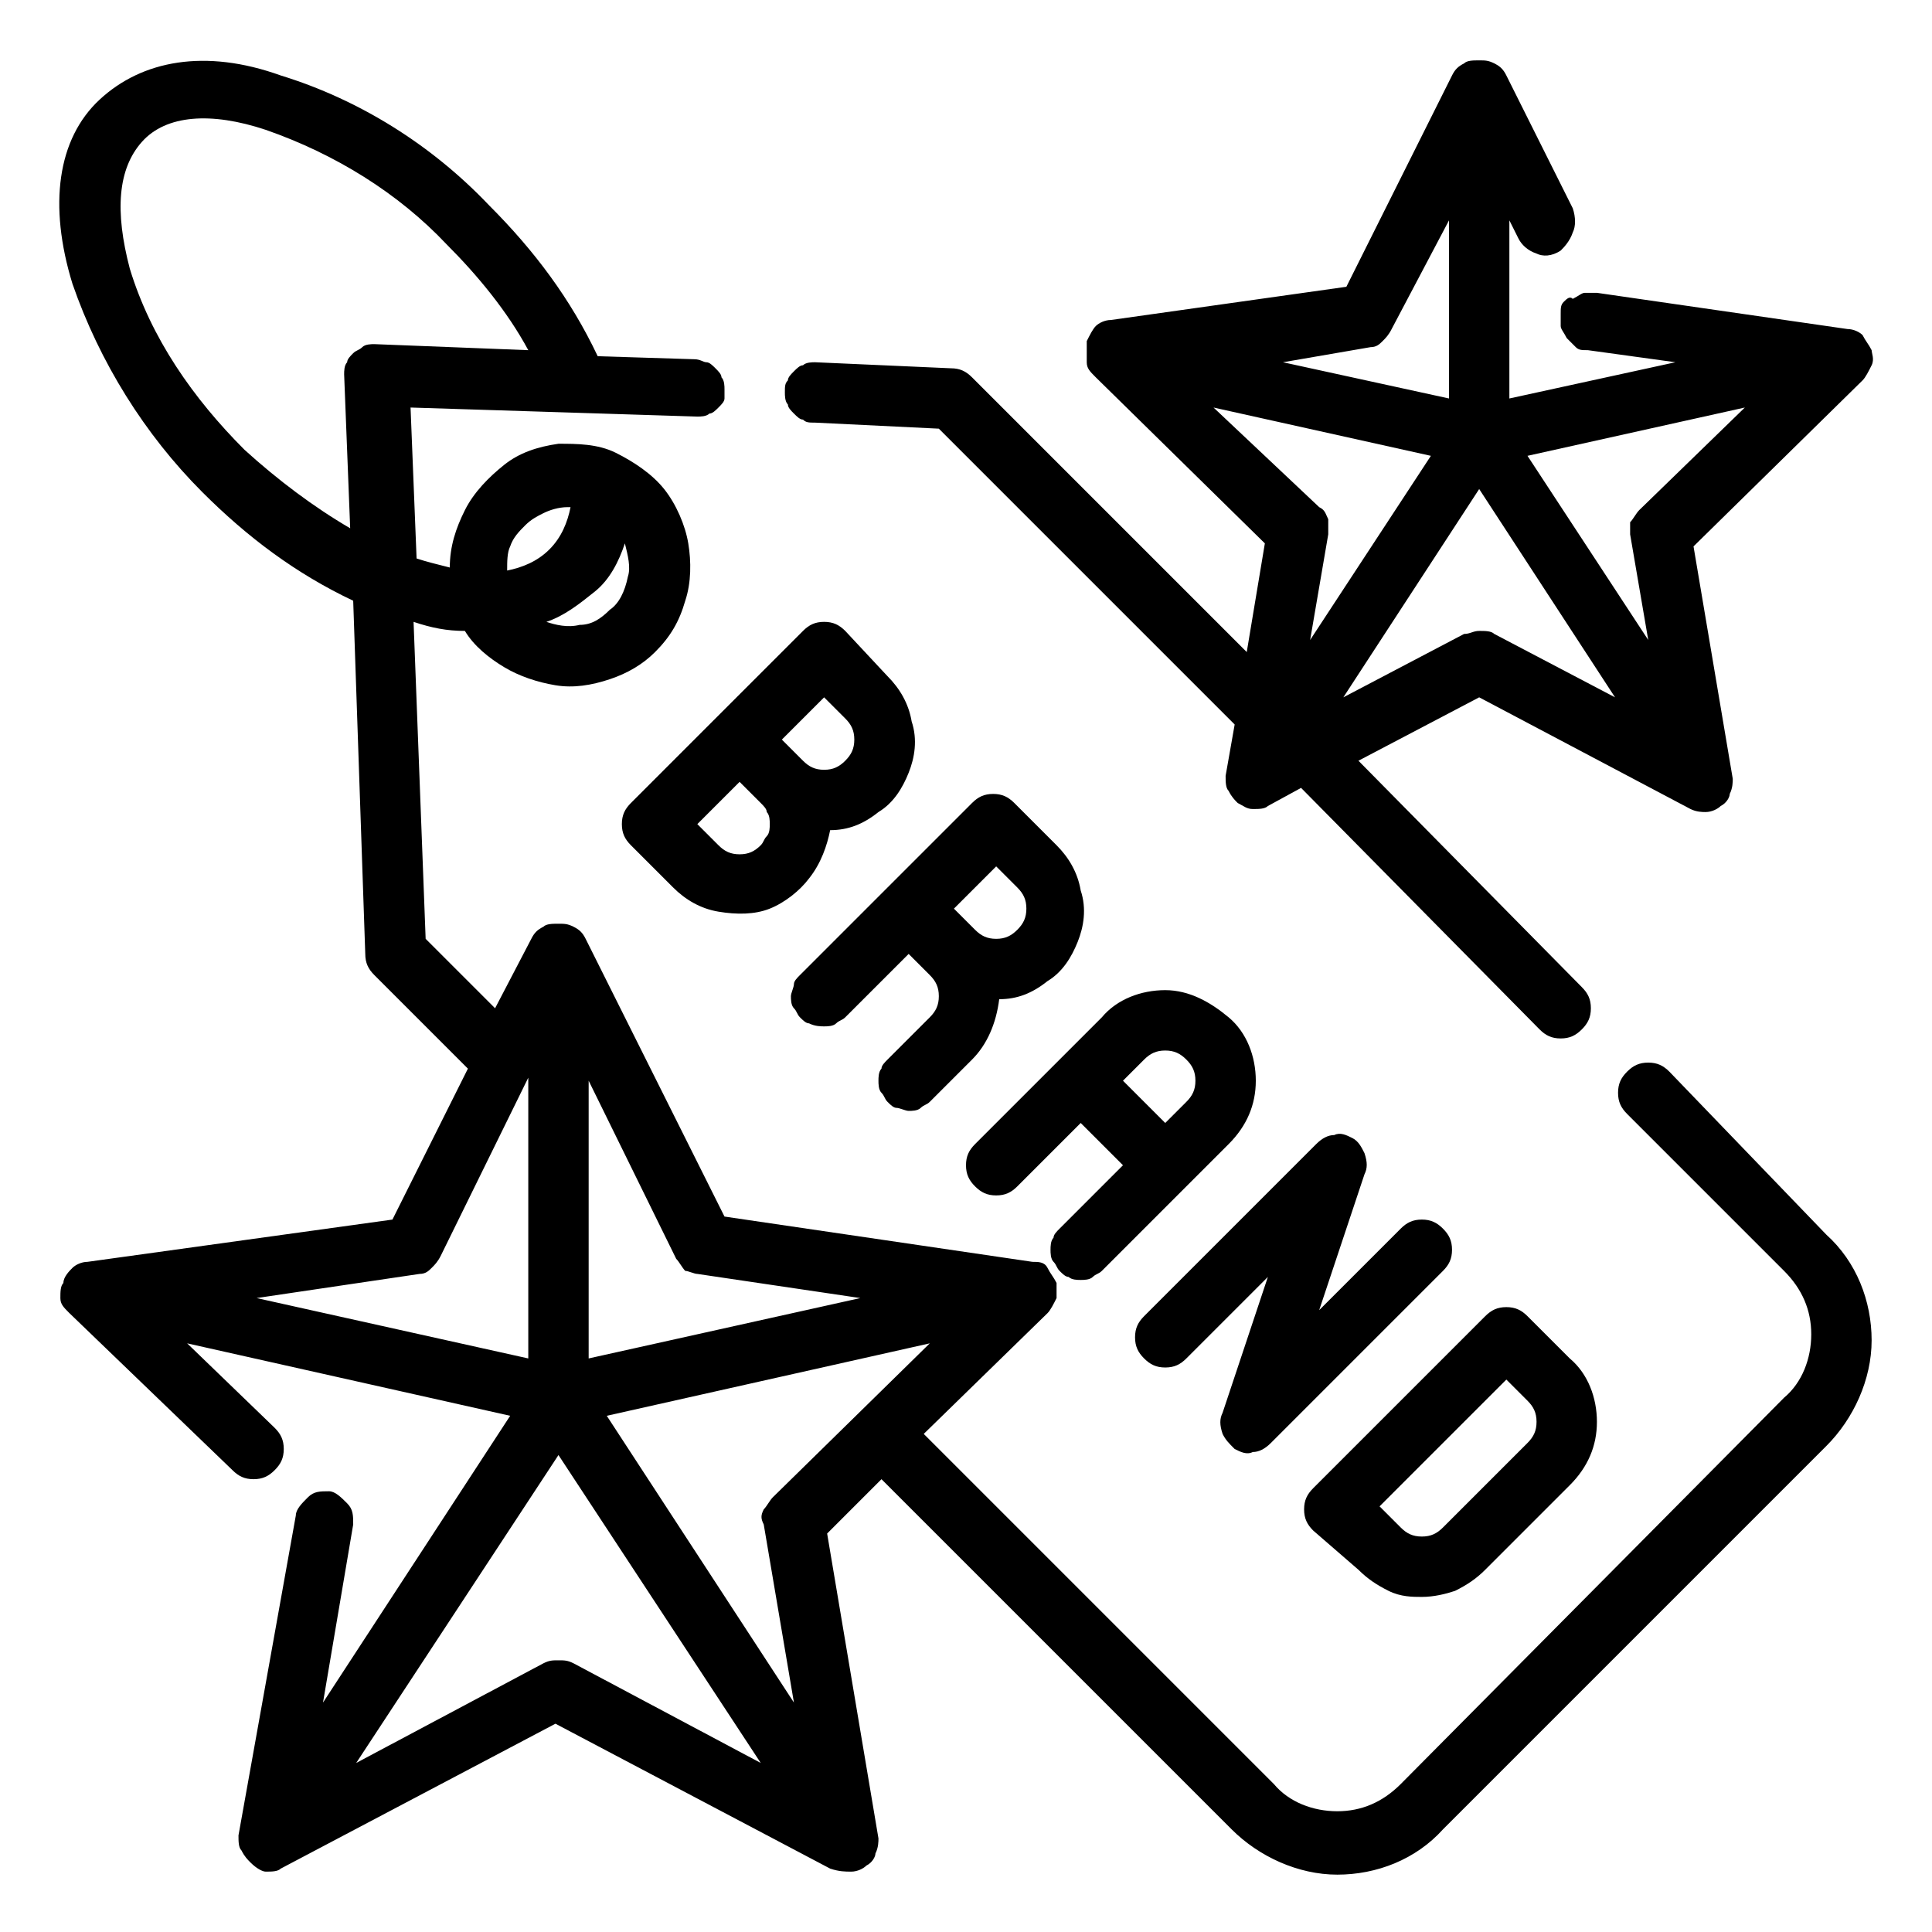
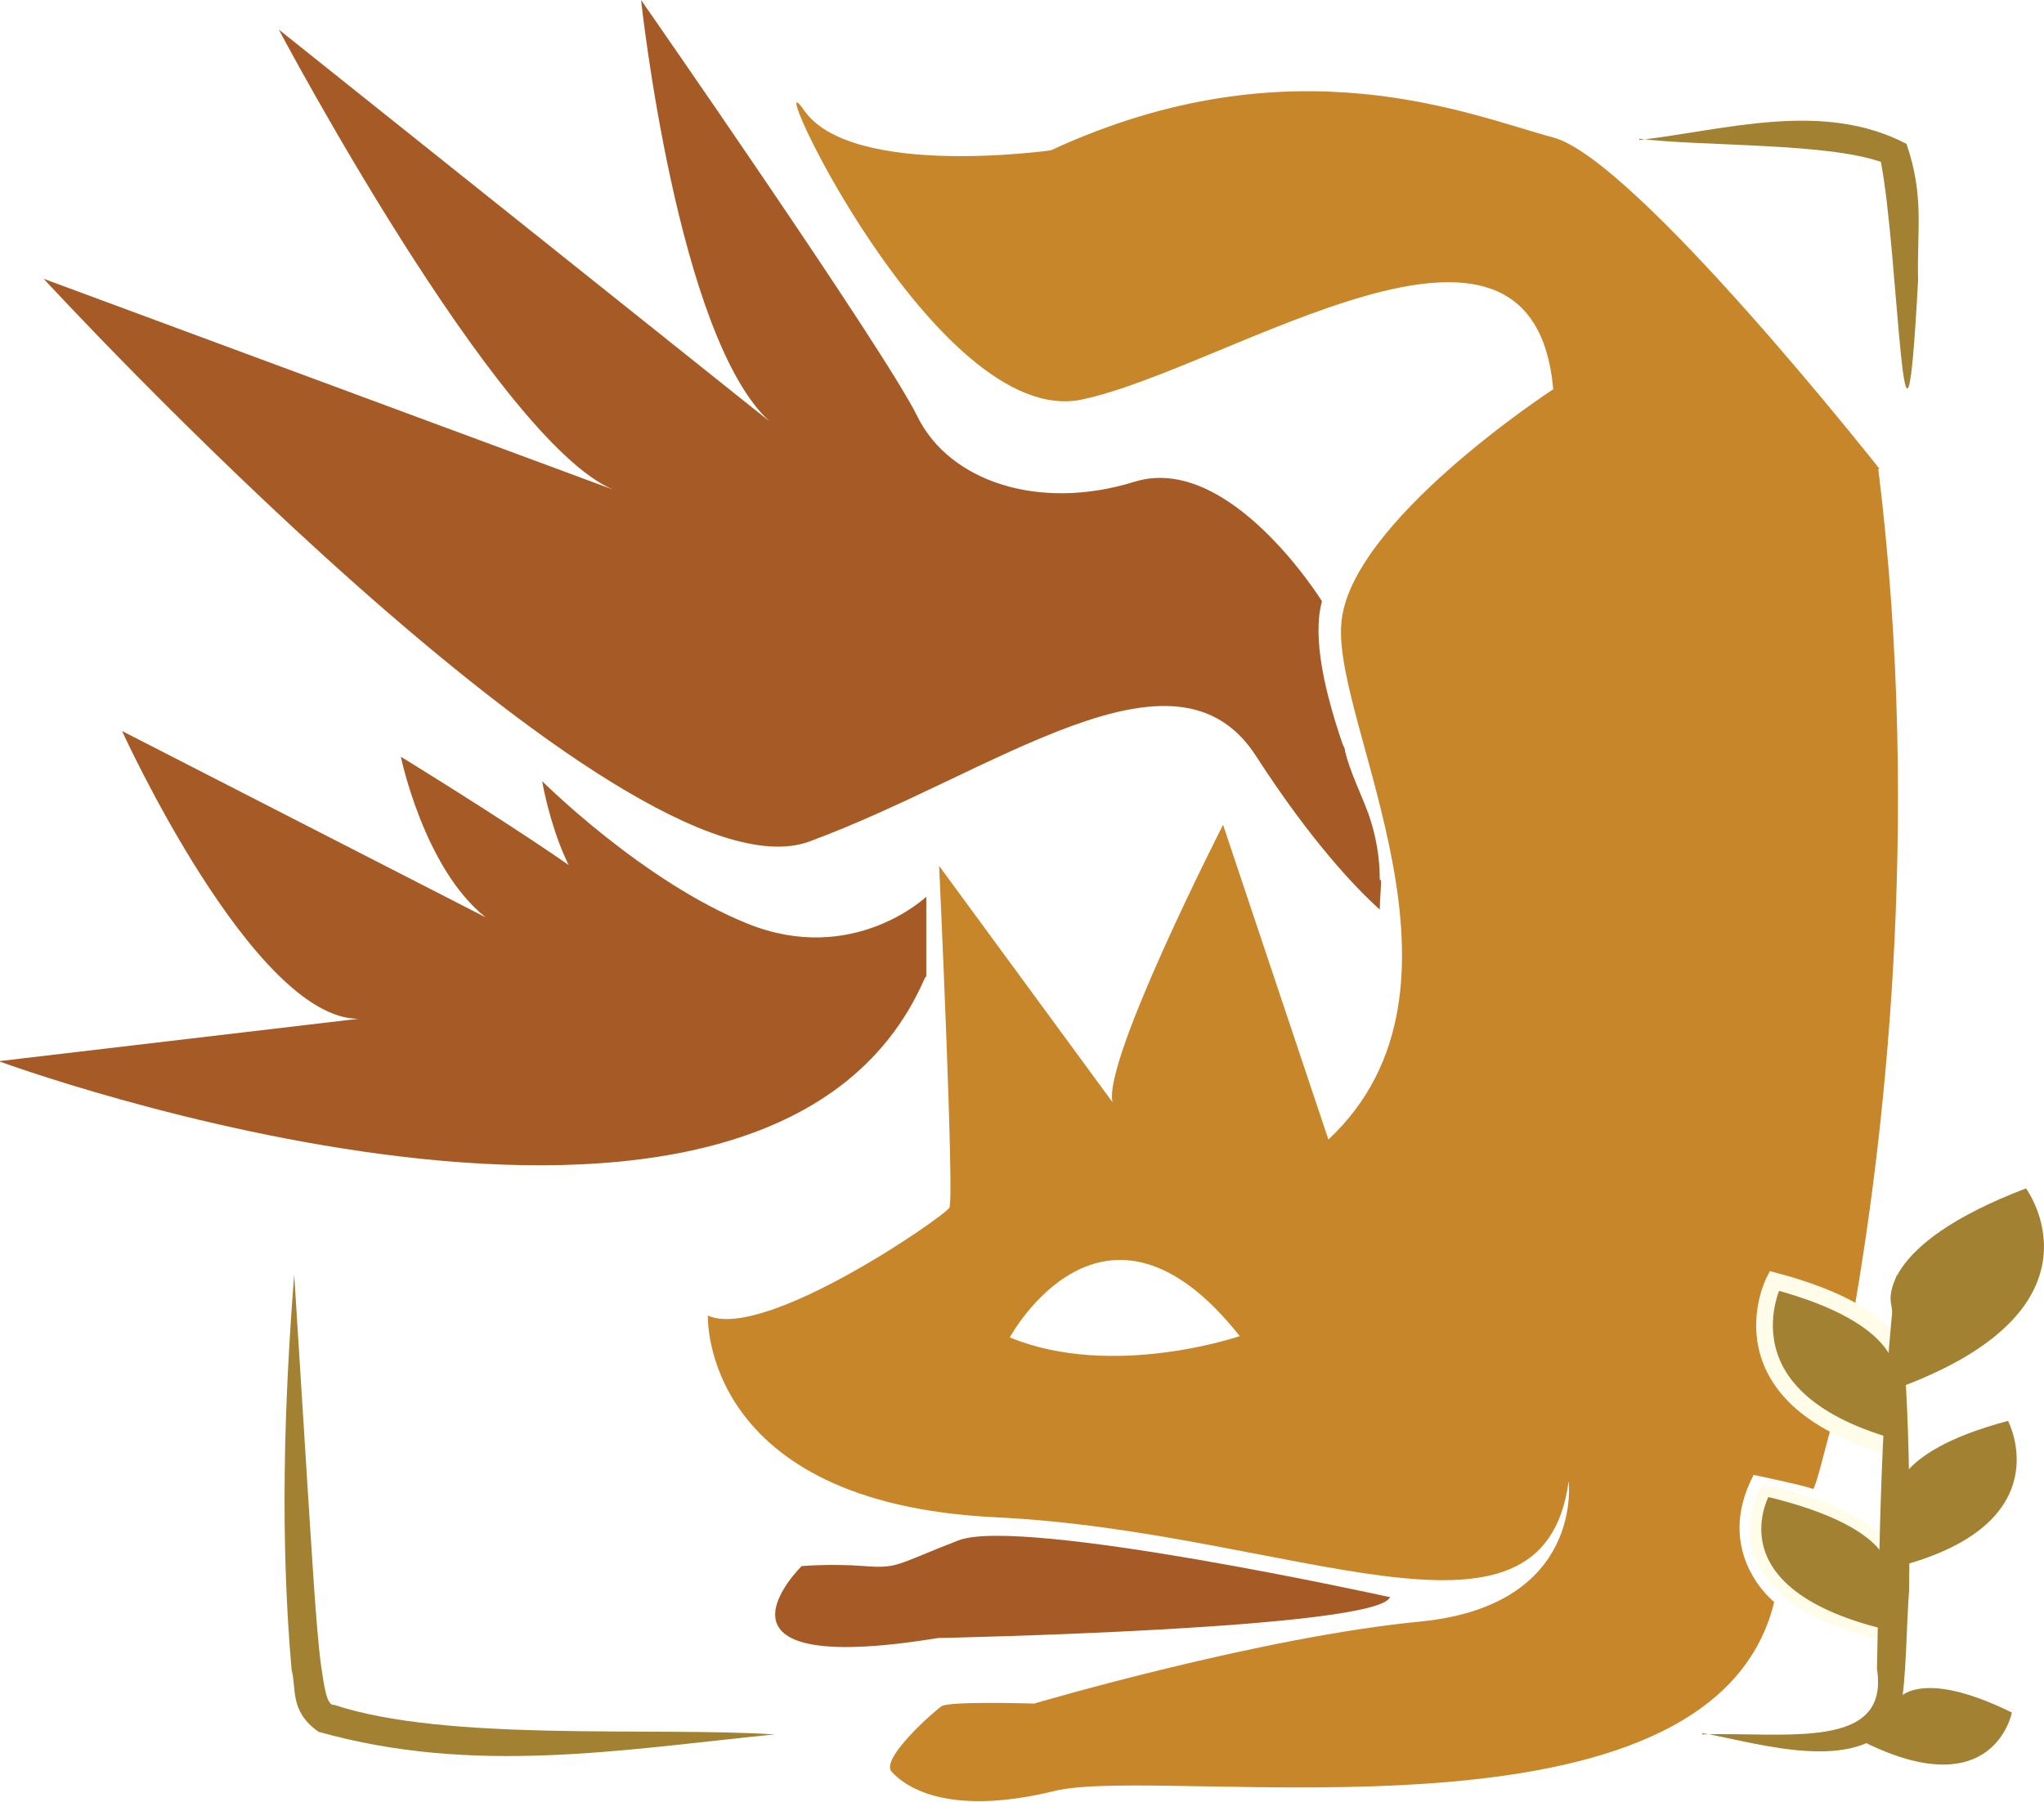
- <svg xmlns="http://www.w3.org/2000/svg" version="1.1" id="Layer_1" x="0px" y="0px" viewBox="0 0 64 64" style="enable-background:new 0 0 64 64;" xml:space="preserve">
+ <svg xmlns="http://www.w3.org/2000/svg" id="Layer_1" data-name="Layer 1" viewBox="0 0 15.91 14.02">
  <defs>
-     <linearGradient id="logo-gradient" x1="50%" y1="0%" x2="50%" y2="100%">
-       <stop offset="0%" stop-color="color-1">
-         <animate attributeName="stop-color" values="#5200ff; #17404e; #5200ff" dur="4s" repeatCount="indefinite" />
-       </stop>
-       <stop offset="50%" stop-color="color-2">
-         <animate attributeName="stop-color" values="#17404e; #5200ff; #17404e" dur="6s" repeatCount="indefinite" />
-       </stop>
-       <stop offset="100%" stop-color="color-3">
-         <animate attributeName="stop-color" values="#5200ff; #17404e; #5200ff" dur="4s" repeatCount="indefinite" />
-       </stop>
-     </linearGradient>
+     <style>
+       .cls-1 {
+         stroke-width: .13px;
+       }
+ 
+       .cls-1, .cls-2, .cls-3 {
+         fill: #a38133;
+       }
+ 
+       .cls-1, .cls-3 {
+         stroke: #fffce9;
+         stroke-miterlimit: 10;
+       }
+ 
+       .cls-4 {
+         fill: #c7862a;
+       }
+ 
+       .cls-5 {
+         fill: #a65b26;
+       }
+ 
+       .cls-3 {
+         stroke-width: .09px;
+       }
+     </style>
  </defs>
-   <g fill="url('#logo-gradient')">
-     <path d="M27,14l4.1,0.2l9.8,9.8l-0.3,1.7c0,0.2,0,0.4,0.1,0.5c0.1,0.2,0.2,0.3,0.3,0.4c0.2,0.1,0.3,0.2,0.5,0.2   c0.2,0,0.4,0,0.5-0.1l1.1-0.6l7.9,8c0.2,0.2,0.4,0.3,0.7,0.3c0.3,0,0.5-0.1,0.7-0.3c0.2-0.2,0.3-0.4,0.3-0.7s-0.1-0.5-0.3-0.7   L45,25.2l4-2.1l7,3.7c0.2,0.1,0.4,0.1,0.5,0.1c0.2,0,0.4-0.1,0.5-0.2c0.2-0.1,0.3-0.3,0.3-0.4c0.1-0.2,0.1-0.4,0.1-0.5l-1.3-7.7   l5.6-5.5c0.1-0.1,0.2-0.3,0.3-0.5s0-0.4,0-0.5c-0.1-0.2-0.2-0.3-0.3-0.5c-0.1-0.1-0.3-0.2-0.5-0.2l-8.3-1.2c-0.1,0-0.3,0-0.4,0   c-0.1,0-0.2,0.1-0.4,0.2C52,9.8,51.9,9.9,51.8,10c-0.1,0.1-0.1,0.2-0.1,0.4c0,0.1,0,0.3,0,0.4c0,0.1,0.1,0.2,0.2,0.4   c0.1,0.1,0.2,0.2,0.3,0.3c0.1,0.1,0.2,0.1,0.4,0.1l2.9,0.4L50,13.2V7.3l0.3,0.6c0.1,0.2,0.3,0.4,0.6,0.5c0.2,0.1,0.5,0.1,0.8-0.1   C51.8,8.2,52,8,52.1,7.7c0.1-0.2,0.1-0.5,0-0.8l-2.2-4.4c-0.1-0.2-0.2-0.3-0.4-0.4S49.2,2,49,2c-0.2,0-0.4,0-0.5,0.1   c-0.2,0.1-0.3,0.2-0.4,0.4l-3.5,7l-7.8,1.1c-0.2,0-0.4,0.1-0.5,0.2c-0.1,0.1-0.2,0.3-0.3,0.5C36,11.6,36,11.8,36,12   c0,0.2,0.1,0.3,0.3,0.5l5.6,5.5l-0.6,3.6l-9.1-9.1c-0.2-0.2-0.4-0.3-0.7-0.3L27,12c-0.1,0-0.3,0-0.4,0.1c-0.1,0-0.2,0.1-0.3,0.2   c-0.1,0.1-0.2,0.2-0.2,0.3C26,12.7,26,12.8,26,13c0,0.1,0,0.3,0.1,0.4c0,0.1,0.1,0.2,0.2,0.3c0.1,0.1,0.2,0.2,0.3,0.2   C26.7,14,26.8,14,27,14z M48.5,21l-4,2.1l4.5-6.9l4.5,6.9l-4-2.1c-0.1-0.1-0.3-0.1-0.5-0.1S48.7,21,48.5,21z M54,17.7l0.6,3.5   l-4-6.1l7.2-1.6l-3.5,3.4c-0.1,0.1-0.2,0.3-0.3,0.4C54,17.4,54,17.6,54,17.7L54,17.7z M45.4,11.5c0.2,0,0.3-0.1,0.4-0.2   c0.1-0.1,0.2-0.2,0.3-0.4L48,7.3v5.9l-5.5-1.2L45.4,11.5z M40.2,13.5l7.2,1.6l-4,6.1l0.6-3.5c0-0.2,0-0.3,0-0.5   c-0.1-0.2-0.1-0.3-0.3-0.4L40.2,13.5z" />
-     <path d="M55.3,35.5c-0.2-0.2-0.4-0.3-0.7-0.3c-0.3,0-0.5,0.1-0.7,0.3s-0.3,0.4-0.3,0.7c0,0.3,0.1,0.5,0.3,0.7l5.2,5.2   c0.6,0.6,0.9,1.3,0.9,2.1s-0.3,1.6-0.9,2.1L46.4,59.1c-0.6,0.6-1.3,0.9-2.1,0.9c-0.8,0-1.6-0.3-2.1-0.9L30.6,47.5l4.1-4   c0.1-0.1,0.2-0.3,0.3-0.5c0-0.2,0-0.4,0-0.5c-0.1-0.2-0.2-0.3-0.3-0.5s-0.3-0.2-0.5-0.2L24,40.3l-4.6-9.2c-0.1-0.2-0.2-0.3-0.4-0.4   c-0.2-0.1-0.3-0.1-0.5-0.1s-0.4,0-0.5,0.1c-0.2,0.1-0.3,0.2-0.4,0.4l-1.2,2.3l-2.3-2.3l-0.4-10.5c0.6,0.2,1.1,0.3,1.7,0.3   c0.3,0.5,0.8,0.9,1.3,1.2c0.5,0.3,1.1,0.5,1.7,0.6c0.6,0.1,1.2,0,1.8-0.2c0.6-0.2,1.1-0.5,1.5-0.9c0.5-0.5,0.8-1,1-1.7   c0.2-0.6,0.2-1.3,0.1-1.9c-0.1-0.6-0.4-1.3-0.8-1.8c-0.4-0.5-1-0.9-1.6-1.2c-0.6-0.3-1.3-0.3-1.9-0.3c-0.7,0.1-1.3,0.3-1.8,0.7   c-0.5,0.4-1,0.9-1.3,1.5c-0.3,0.6-0.5,1.2-0.5,1.9c-0.4-0.1-0.8-0.2-1.1-0.3l-0.2-5l9.5,0.3c0.1,0,0.3,0,0.4-0.1   c0.1,0,0.2-0.1,0.3-0.2c0.1-0.1,0.2-0.2,0.2-0.3C24,13.1,24,13,24,12.9c0-0.1,0-0.3-0.1-0.4c0-0.1-0.1-0.2-0.2-0.3   c-0.1-0.1-0.2-0.2-0.3-0.2s-0.2-0.1-0.4-0.1l-3.2-0.1c-0.9-1.9-2.1-3.5-3.6-5c-1.9-2-4.3-3.5-6.9-4.3C6.8,1.6,4.7,2,3.3,3.3   S1.6,6.8,2.4,9.4c0.9,2.6,2.4,5,4.3,6.9c1.5,1.5,3.1,2.7,5,3.6l0.4,11.7c0,0.3,0.1,0.5,0.3,0.7l3.1,3.1l-2.5,5L2.9,41.8   c-0.2,0-0.4,0.1-0.5,0.2c-0.1,0.1-0.3,0.3-0.3,0.5C2,42.6,2,42.8,2,43c0,0.2,0.1,0.3,0.3,0.5l5.4,5.2C7.9,48.9,8.1,49,8.4,49   c0.3,0,0.5-0.1,0.7-0.3c0.2-0.2,0.3-0.4,0.3-0.7c0-0.3-0.1-0.5-0.3-0.7l-2.9-2.8l10.7,2.4l-6.2,9.5l1-5.9c0-0.3,0-0.5-0.2-0.7   c-0.2-0.2-0.4-0.4-0.6-0.4c-0.3,0-0.5,0-0.7,0.2c-0.2,0.2-0.4,0.4-0.4,0.6L7.9,60.8c0,0.2,0,0.4,0.1,0.5c0.1,0.2,0.2,0.3,0.3,0.4   C8.5,61.9,8.7,62,8.8,62c0.2,0,0.4,0,0.5-0.1l9.1-4.8l9.1,4.8C27.8,62,28,62,28.2,62c0.2,0,0.4-0.1,0.5-0.2   c0.2-0.1,0.3-0.3,0.3-0.4c0.1-0.2,0.1-0.4,0.1-0.5l-1.7-10.1l1.8-1.8l11.6,11.6c0.9,0.9,2.2,1.5,3.5,1.5s2.6-0.5,3.5-1.5l12.7-12.7   c0.9-0.9,1.5-2.2,1.5-3.5c0-1.3-0.5-2.6-1.5-3.5L55.3,35.5z M20.2,20.2c-0.3,0.3-0.6,0.5-1,0.5c-0.4,0.1-0.8,0-1.1-0.1   c0.6-0.2,1.1-0.6,1.6-1c0.5-0.4,0.8-1,1-1.6c0.1,0.4,0.2,0.8,0.1,1.1C20.7,19.6,20.5,20,20.2,20.2L20.2,20.2z M17.4,17.4   c0.2-0.2,0.4-0.3,0.6-0.4c0.2-0.1,0.5-0.2,0.8-0.2c0,0,0.1,0,0.1,0c-0.1,0.5-0.3,1-0.7,1.4c-0.4,0.4-0.9,0.6-1.4,0.7   c0-0.3,0-0.6,0.1-0.8C17,17.8,17.2,17.6,17.4,17.4z M8.1,14.9c-1.7-1.7-3.1-3.7-3.8-6C3.8,7,3.9,5.6,4.7,4.7s2.3-1,4.1-0.4   c2.3,0.8,4.4,2.1,6,3.8c1,1,2,2.2,2.7,3.5l-5.1-0.2c-0.1,0-0.3,0-0.4,0.1c-0.1,0.1-0.2,0.1-0.3,0.2c-0.1,0.1-0.2,0.2-0.2,0.3   c-0.1,0.1-0.1,0.3-0.1,0.4l0.2,5.1C10.4,16.8,9.2,15.9,8.1,14.9L8.1,14.9z M23.1,42.2l5.4,0.8l-9,2v-9.2l2.9,5.9   c0.1,0.1,0.2,0.3,0.3,0.4C22.8,42.1,23,42.2,23.1,42.2z M8.5,43l5.4-0.8c0.2,0,0.3-0.1,0.4-0.2c0.1-0.1,0.2-0.2,0.3-0.4l2.9-5.9V45   L8.5,43z M18,55.1l-6.2,3.3l6.7-10.2l6.7,10.2L19,55.1C18.8,55,18.7,55,18.5,55S18.2,55,18,55.1L18,55.1z M25.3,50.5l1,5.9   l-6.2-9.5l10.7-2.4l-5.2,5.1c-0.1,0.1-0.2,0.3-0.3,0.4C25.2,50.2,25.2,50.3,25.3,50.5L25.3,50.5z" />
-     <g>
-       <path d="M27.5,27.5c0.6,0,1.1-0.2,1.6-0.6c0.5-0.3,0.8-0.8,1-1.3c0.2-0.5,0.3-1.1,0.1-1.7c-0.1-0.6-0.4-1.1-0.8-1.5L28,20.9    c-0.2-0.2-0.4-0.3-0.7-0.3c-0.3,0-0.5,0.1-0.7,0.3l-5.7,5.7c-0.2,0.2-0.3,0.4-0.3,0.7c0,0.3,0.1,0.5,0.3,0.7l1.4,1.4    c0.4,0.4,0.9,0.7,1.5,0.8c0.6,0.1,1.2,0.1,1.7-0.1c0.5-0.2,1-0.6,1.3-1C27.2,28.6,27.4,28,27.5,27.5L27.5,27.5z M27.3,23.1    l0.7,0.7c0.2,0.2,0.3,0.4,0.3,0.7c0,0.3-0.1,0.5-0.3,0.7c-0.2,0.2-0.4,0.3-0.7,0.3c-0.3,0-0.5-0.1-0.7-0.3l-0.7-0.7L27.3,23.1z     M25.2,28c-0.2,0.2-0.4,0.3-0.7,0.3S24,28.2,23.8,28l-0.7-0.7l1.4-1.4l0.7,0.7c0.1,0.1,0.2,0.2,0.2,0.3c0.1,0.1,0.1,0.3,0.1,0.4    c0,0.1,0,0.3-0.1,0.4C25.3,27.8,25.3,27.9,25.2,28L25.2,28z" />
-       <path d="M29.4,35.1c-0.1,0.1-0.2,0.2-0.2,0.3c-0.1,0.1-0.1,0.3-0.1,0.4c0,0.1,0,0.3,0.1,0.4c0.1,0.1,0.1,0.2,0.2,0.3    c0.1,0.1,0.2,0.2,0.3,0.2s0.3,0.1,0.4,0.1c0.1,0,0.3,0,0.4-0.1c0.1-0.1,0.2-0.1,0.3-0.2l1.4-1.4c0.5-0.5,0.8-1.2,0.9-2    c0.6,0,1.1-0.2,1.6-0.6c0.5-0.3,0.8-0.8,1-1.3c0.2-0.5,0.3-1.1,0.1-1.7c-0.1-0.6-0.4-1.1-0.8-1.5l-1.4-1.4    c-0.2-0.2-0.4-0.3-0.7-0.3c-0.3,0-0.5,0.1-0.7,0.3l-5.7,5.7c-0.1,0.1-0.2,0.2-0.2,0.3s-0.1,0.3-0.1,0.4c0,0.1,0,0.3,0.1,0.4    c0.1,0.1,0.1,0.2,0.2,0.3c0.1,0.1,0.2,0.2,0.3,0.2C27,34,27.2,34,27.3,34c0.1,0,0.3,0,0.4-0.1c0.1-0.1,0.2-0.1,0.3-0.2l2.1-2.1    l0.7,0.7c0.2,0.2,0.3,0.4,0.3,0.7c0,0.3-0.1,0.5-0.3,0.7L29.4,35.1z M33,28.7l0.7,0.7c0.2,0.2,0.3,0.4,0.3,0.7s-0.1,0.5-0.3,0.7    c-0.2,0.2-0.4,0.3-0.7,0.3s-0.5-0.1-0.7-0.3l-0.7-0.7L33,28.7z" />
-       <path d="M35.1,40.7c-0.1,0.1-0.2,0.2-0.2,0.3c-0.1,0.1-0.1,0.3-0.1,0.4c0,0.1,0,0.3,0.1,0.4c0.1,0.1,0.1,0.2,0.2,0.3    c0.1,0.1,0.2,0.2,0.3,0.2c0.1,0.1,0.3,0.1,0.4,0.1c0.1,0,0.3,0,0.4-0.1c0.1-0.1,0.2-0.1,0.3-0.2l4.2-4.2c0.6-0.6,0.9-1.3,0.9-2.1    c0-0.8-0.3-1.6-0.9-2.1c-0.6-0.5-1.3-0.9-2.1-0.9c-0.8,0-1.6,0.3-2.1,0.9l-4.2,4.2c-0.2,0.2-0.3,0.4-0.3,0.7    c0,0.3,0.1,0.5,0.3,0.7c0.2,0.2,0.4,0.3,0.7,0.3c0.3,0,0.5-0.1,0.7-0.3l2.1-2.1l1.4,1.4L35.1,40.7z M37.2,35.8l0.7-0.7    c0.2-0.2,0.4-0.3,0.7-0.3c0.3,0,0.5,0.1,0.7,0.3c0.2,0.2,0.3,0.4,0.3,0.7c0,0.3-0.1,0.5-0.3,0.7l-0.7,0.7L37.2,35.8z" />
-       <path d="M40.9,48c0.2,0.1,0.4,0.2,0.6,0.1c0.2,0,0.4-0.1,0.6-0.3l5.7-5.7c0.2-0.2,0.3-0.4,0.3-0.7c0-0.3-0.1-0.5-0.3-0.7    c-0.2-0.2-0.4-0.3-0.7-0.3s-0.5,0.1-0.7,0.3l-2.7,2.7l1.5-4.5c0.1-0.2,0.1-0.4,0-0.7c-0.1-0.2-0.2-0.4-0.4-0.5    c-0.2-0.1-0.4-0.2-0.6-0.1c-0.2,0-0.4,0.1-0.6,0.3l-5.7,5.7c-0.2,0.2-0.3,0.4-0.3,0.7s0.1,0.5,0.3,0.7c0.2,0.2,0.4,0.3,0.7,0.3    s0.5-0.1,0.7-0.3l2.7-2.7l-1.5,4.5c-0.1,0.2-0.1,0.4,0,0.7C40.6,47.7,40.7,47.8,40.9,48z" />
-       <path d="M45,52c0.3,0.3,0.6,0.5,1,0.7c0.4,0.2,0.8,0.2,1.1,0.2c0.4,0,0.8-0.1,1.1-0.2c0.4-0.2,0.7-0.4,1-0.7l2.8-2.8    c0.6-0.6,0.9-1.3,0.9-2.1c0-0.8-0.3-1.6-0.9-2.1l-1.4-1.4c-0.2-0.2-0.4-0.3-0.7-0.3c-0.3,0-0.5,0.1-0.7,0.3l-5.7,5.7    c-0.2,0.2-0.3,0.4-0.3,0.7c0,0.3,0.1,0.5,0.3,0.7L45,52z M49.9,45.7l0.7,0.7c0.2,0.2,0.3,0.4,0.3,0.7c0,0.3-0.1,0.5-0.3,0.7    l-2.8,2.8c-0.2,0.2-0.4,0.3-0.7,0.3c-0.3,0-0.5-0.1-0.7-0.3l-0.7-0.7L49.9,45.7z" />
-     </g>
-   </g>
+   <path class="cls-4" d="M14.63,3.65s-1.9-2.41-2.54-2.58c-.64-.17-2.03-.77-3.91.1,0,0-1.55.22-1.92-.31-.37-.53,1.02,2.49,2.16,2.25,1.14-.24,3.51-1.88,3.67-.08,0,0-1.6,1.04-1.65,1.83-.06.79,1.16,2.83-.1,4.01l-.82-2.45s-.94,1.84-.86,2.16l-1.35-1.84s.12,2.59.08,2.66c-.04.07-1.44,1.04-1.88.84,0,0-.06,1.46,2.24,1.57,2.3.11,4.26,1.2,4.46-.28,0,0,.12.96-1.14,1.09-1.26.12-3.02.64-3.02.64,0,0-.66-.02-.72.02-.06.04-.48.41-.39.51.09.1.41.36,1.27.15.86-.21,5.11.54,5.6-1.47,0,0-.48-.38-.16-.99,0,0,.43.09.46.11.02.01.1-.33.15-.51.01-.06.02-.11.02-.11,0,0,.07-.27.15-.76.21-1.21.54-3.73.19-6.56ZM7.86,10.41s.73-1.35,1.79-.01c0,0-.99.34-1.79.01Z" />
+   <path class="cls-5" d="M10.81,12.43s-2.86-.63-3.35-.44-.47.22-.73.2-.49,0-.49,0c0,0-.9.88,1.06.56,0,0,3.44-.07,3.52-.32Z" />
+   <path class="cls-5" d="M10.74,6.85c0-.18-.03-.35-.09-.52-.06-.16-.14-.32-.18-.48,0-.02-.01-.04-.02-.06-.13-.38-.24-.82-.16-1.11,0,0-.72-1.16-1.46-.93s-1.44,0-1.69-.51c-.25-.51-2.15-3.24-2.15-3.24,0,0,.28,2.62,1,3.28L2.17.23s1.69,3.19,2.6,3.58L.34,2.17s4.52,4.91,5.96,4.38c1.44-.53,2.85-1.65,3.48-.66.42.65.77,1.02.96,1.19,0-.08.01-.16.01-.23Z" />
+   <path class="cls-5" d="M7.21,7.6v-.62s-.57.54-1.39.21-1.6-1.11-1.6-1.11c0,0,.16.95.59,1.03s-1.69-1.22-1.69-1.22c0,0,.18.87.66,1.25l-2.83-1.45s1.02,2.24,1.84,2.24l-2.8.33s5.98,2.2,7.21-.65Z" />
+   <path class="cls-3" d="M14.72,12.74l.02-.52s.06-.37-1-.62c0,0-.48.81.98,1.14Z" />
+   <path class="cls-2" d="M14.75,12.2v-.52s-.07-.37.88-.62c0,0,.43.81-.88,1.14Z" />
+   <path class="cls-2" d="M14.51,13.56l.26-.33s.16-.26.89.1c0,0-.14.73-1.15.23Z" />
+   <path class="cls-1" d="M14.79,11.28l.02-.6s.06-.43-1-.71c0,0-.48.93.98,1.31Z" />
+   <path class="cls-2" d="M14.82,10.78l-.1-.63s-.13-.45,1.05-.9c0,0,.68.92-.96,1.54Z" />
+   <path class="cls-2" d="M6.03,13.5c-1.2.12-2.34.32-3.55-.02-.23-.16-.17-.34-.21-.48-.09-1.02-.06-2.06.02-3.08,0,0,.11,1.75.11,1.75.02.29.06,1.02.1,1.3.02.13.04.31.1.3.88.29,2.47.17,3.43.23h0Z" />
+   <path class="cls-2" d="M12.76,1.09c.68-.08,1.43-.31,2.08.03.14.41.08.67.09,1.06-.11,2.06-.15-.21-.29-.92-.43-.15-1.4-.12-1.88-.18h0Z" />
+   <path class="cls-2" d="M13.25,13.5c.65-.02,1.46.13,1.36-.51.02-1.02.03-2.05.15-3.07.1.82.11,1.64.1,2.46-.02.23-.02.71-.07.94-.26.53-1.12.24-1.54.17h0Z" />
</svg>
